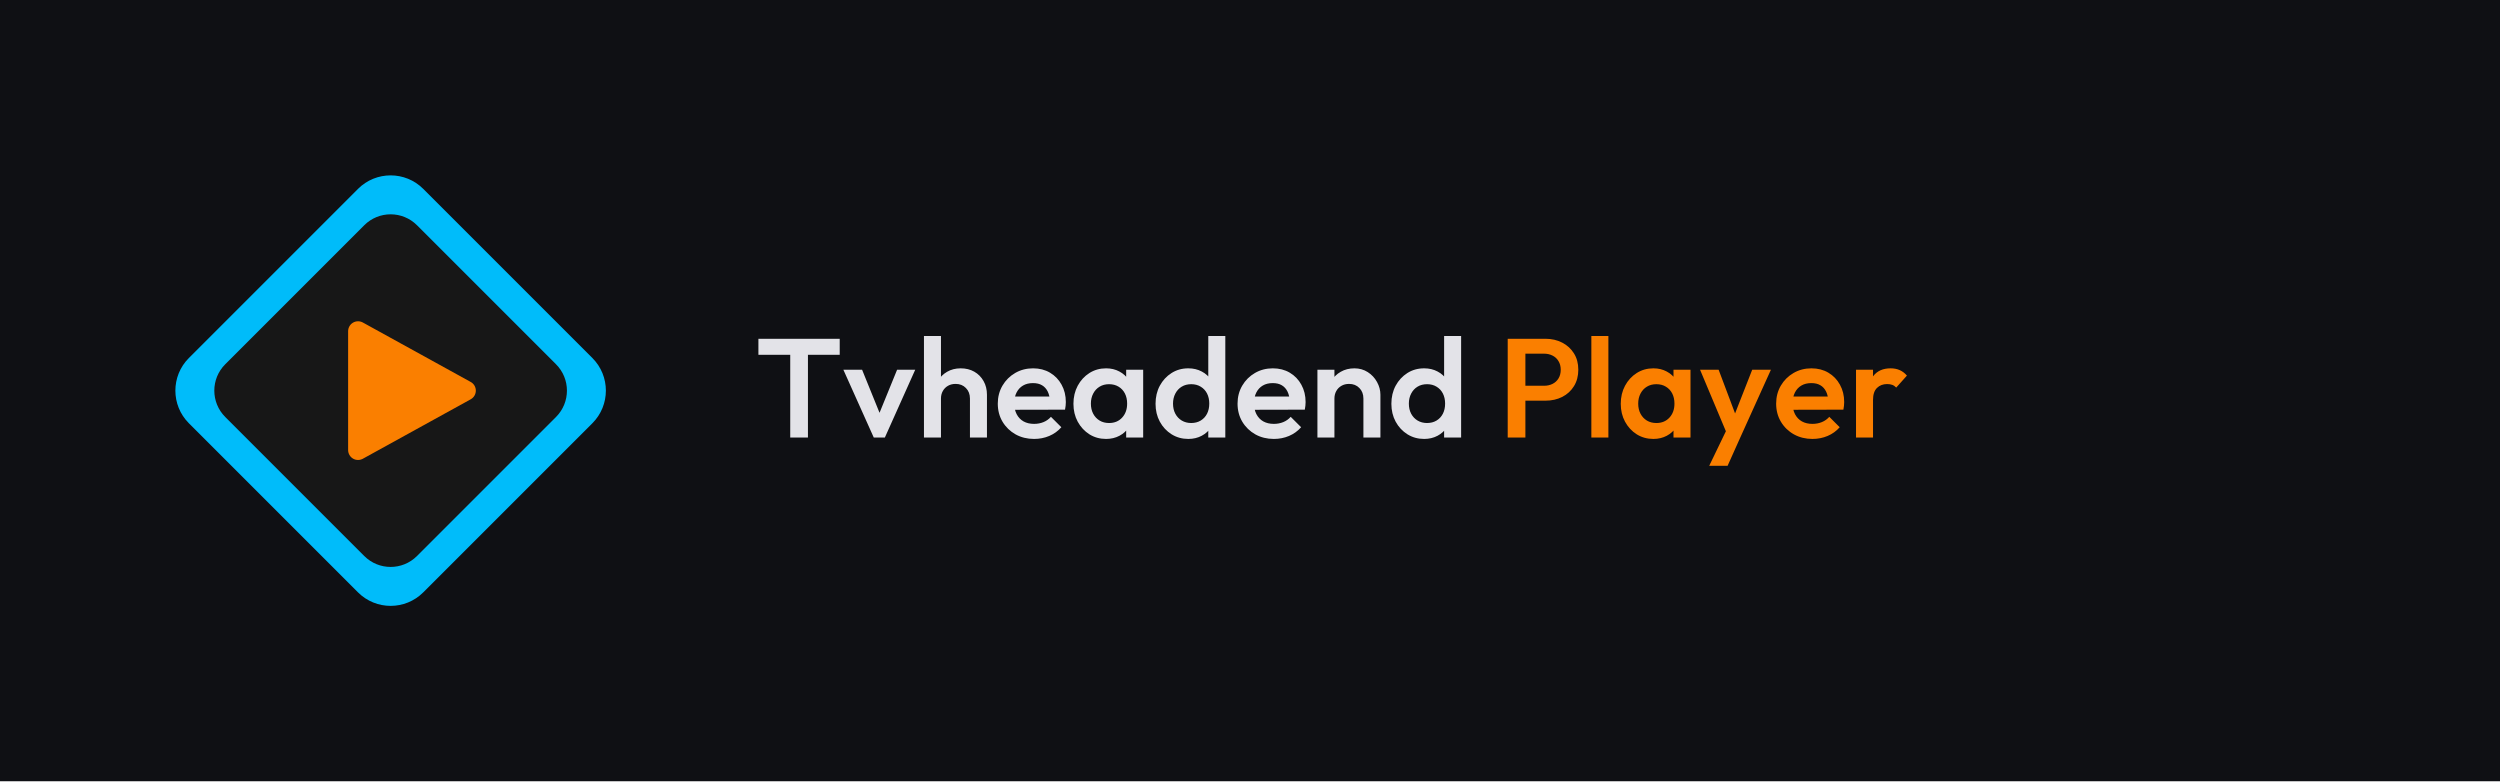
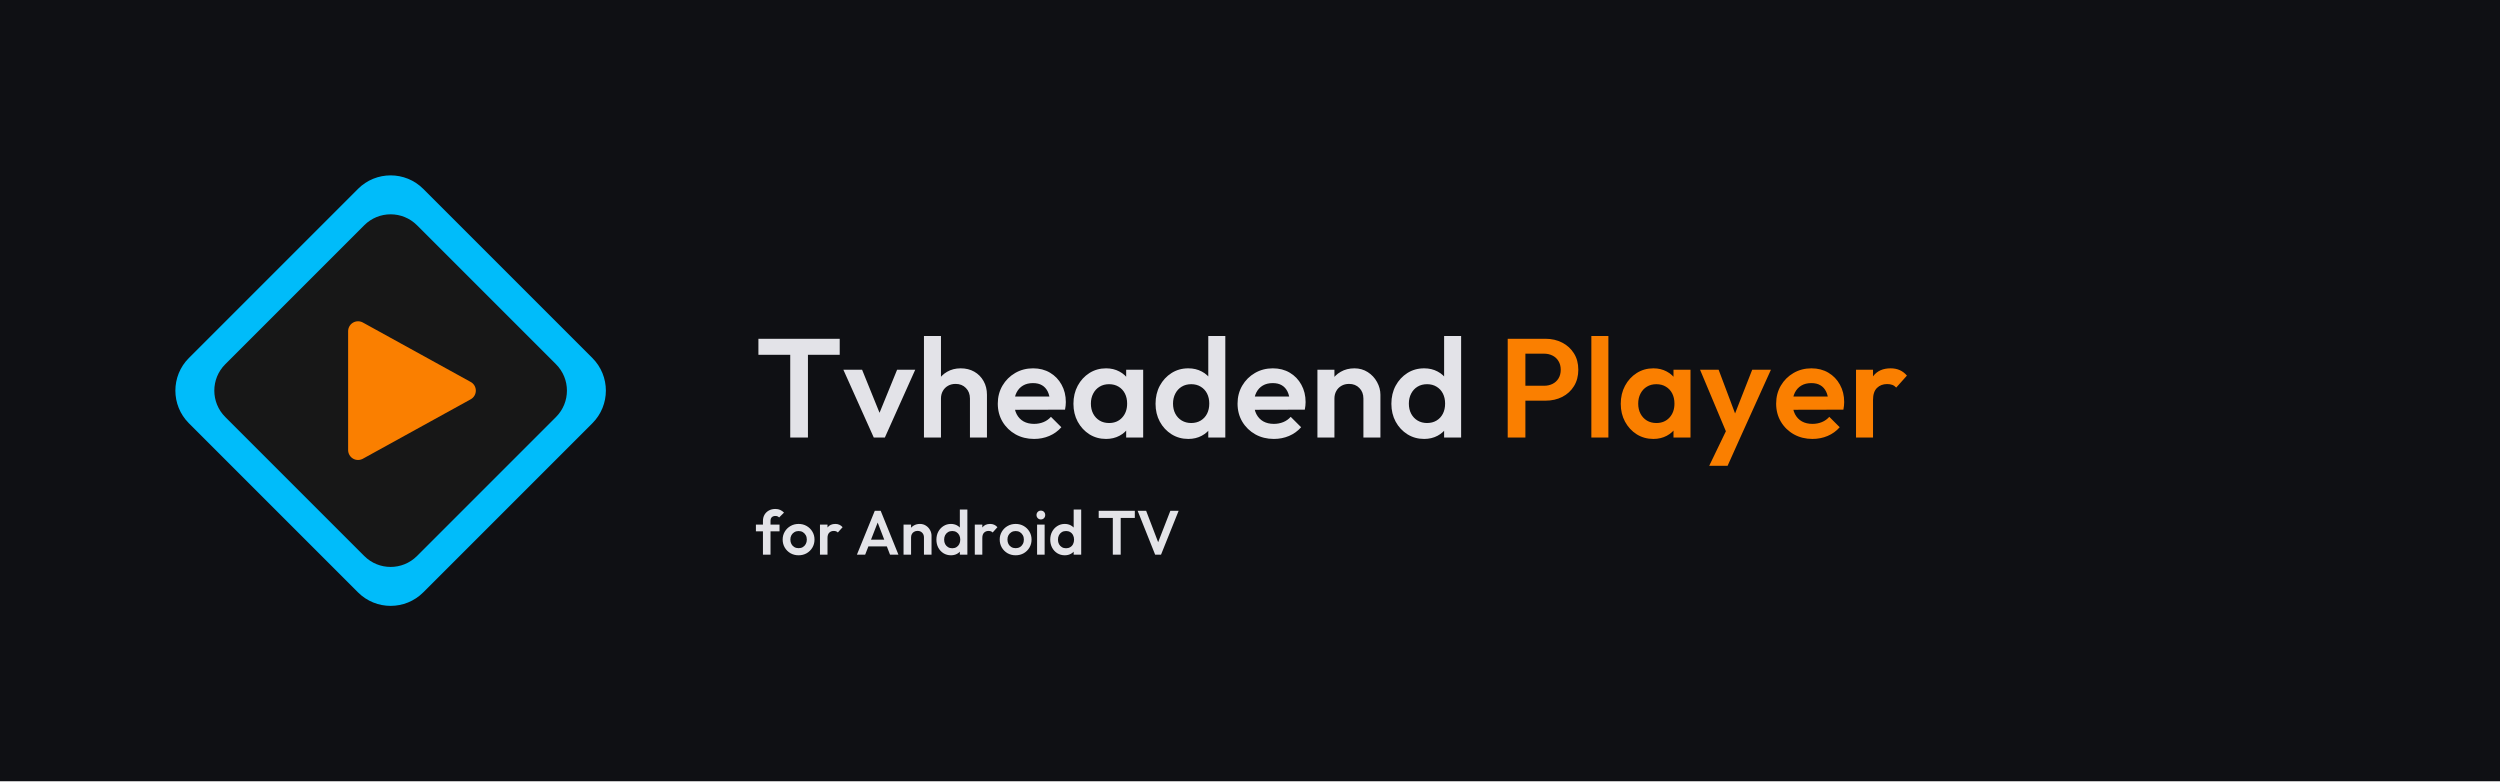
<svg xmlns="http://www.w3.org/2000/svg" width="960" height="300" viewBox="0 0 960 300">
  <rect width="100%" height="100%" fill="#0F1014" />
  <path fill="#00BCFA" d="M137.46,72.54 L72.54,137.46 C65.61,144.39 65.61,155.61 72.54,162.54 L137.46,227.46 C144.39,234.39 155.61,234.39 162.54,227.46 L227.46,162.54 C234.39,155.61 234.39,144.39 227.46,137.46 L162.54,72.54 C155.61,65.61 144.39,65.61 137.46,72.54 Z" />
  <path fill="#171717" d="M139.88,86.49 L86.49,139.88 C80.90,145.47 80.90,154.53 86.49,160.12 L139.88,213.51 C145.47,219.10 154.53,219.10 160.12,213.51 L213.51,160.12 C219.10,154.53 219.10,145.47 213.51,139.88 L160.12,86.49 C154.53,80.90 145.47,80.90 139.88,86.49 Z" />
  <path fill="#FA7F00" d="M137.49,123.37 C136.82,123.37 136.15,123.54 135.55,123.90 C134.40,124.58 133.68,125.83 133.68,127.17 L133.68,172.83 C133.68,174.17 134.40,175.42 135.55,176.10 C136.15,176.46 136.82,176.63 137.49,176.63 C138.12,176.63 138.75,176.47 139.33,176.16 L180.75,153.33 C181.97,152.66 182.72,151.39 182.72,150 C182.72,148.61 181.97,147.34 180.75,146.67 L139.33,123.84 C138.75,123.53 138.12,123.37 137.49,123.37 Z" />
  <path fill="#E3E3E8" d="M303.45,168 L303.45,131.06 L310.25,131.06 L310.25,168 L303.45,168 ZM291.23,136.25 L291.23,130.09 L322.45,130.09 L322.45,136.25 L291.23,136.25 ZM335.52,168 L323.85,141.97 L331.04,141.97 L339.68,163.30 L335.79,163.30 L344.49,141.97 L351.45,141.97 L339.79,168 L335.52,168 ZM372.46,168 L372.46,153.05 Q372.46,150.56 370.91,149 Q369.38,147.42 366.96,147.42 Q365.27,147.42 364,148.16 Q362.74,148.89 362.04,150.16 Q361.33,151.42 361.33,153.05 L358.80,151.69 Q358.80,148.67 360.10,146.38 Q361.40,144.08 363.68,142.77 Q365.97,141.44 368.90,141.44 Q371.86,141.44 374.13,142.73 Q376.40,144.03 377.69,146.33 Q378.99,148.61 378.99,151.58 L378.99,168 L372.46,168 ZM354.80,168 L354.80,129.02 L361.33,129.02 L361.33,168 L354.80,168 ZM397.08,168.55 Q393.14,168.55 389.98,166.80 Q386.83,165.03 384.98,161.95 Q383.15,158.88 383.15,154.98 Q383.15,151.16 384.95,148.08 Q386.76,145 389.84,143.22 Q392.92,141.44 396.70,141.44 Q400.37,141.44 403.20,143.11 Q406.04,144.78 407.65,147.73 Q409.28,150.67 409.28,154.39 Q409.28,155.09 409.20,155.80 Q409.12,156.50 408.97,157.31 L387.36,157.36 L387.36,152.28 L405.78,152.28 L403.23,154.34 Q403.12,151.97 402.34,150.38 Q401.56,148.78 400.15,147.95 Q398.76,147.11 396.65,147.11 Q394.43,147.11 392.84,148.05 Q391.25,148.98 390.36,150.72 Q389.47,152.45 389.47,154.88 Q389.47,157.25 390.40,159.06 Q391.36,160.88 393.06,161.83 Q394.76,162.77 397.08,162.77 Q399.03,162.77 400.70,162.09 Q402.37,161.41 403.56,160.06 L407.56,164.06 Q405.61,166.27 402.90,167.41 Q400.22,168.55 397.08,168.55 ZM424.73,168.55 Q421.17,168.55 418.32,166.77 Q415.50,164.97 413.84,161.92 Q412.20,158.88 412.20,155.05 Q412.20,151.20 413.84,148.13 Q415.50,145.05 418.32,143.25 Q421.17,141.44 424.73,141.44 Q427.59,141.44 429.85,142.66 Q432.12,143.86 433.46,145.97 Q434.82,148.08 434.89,150.78 L434.89,159.20 Q434.82,161.89 433.50,164 Q432.18,166.11 429.89,167.33 Q427.59,168.55 424.73,168.55 ZM425.87,162.44 Q429,162.44 430.90,160.36 Q432.82,158.28 432.82,154.98 Q432.82,152.77 431.96,151.09 Q431.10,149.42 429.53,148.48 Q427.96,147.53 425.87,147.53 Q423.81,147.53 422.25,148.48 Q420.68,149.42 419.79,151.13 Q418.90,152.83 418.90,154.98 Q418.90,157.20 419.79,158.88 Q420.68,160.55 422.25,161.50 Q423.81,162.44 425.87,162.44 ZM432.45,168 L432.45,161.03 L433.53,154.66 L432.45,148.39 L432.45,141.97 L438.98,141.97 L438.98,168 L432.45,168 ZM456.31,168.55 Q452.75,168.55 449.89,166.77 Q447.03,164.97 445.37,161.92 Q443.73,158.88 443.73,155.05 Q443.73,151.16 445.37,148.11 Q447.03,145.05 449.86,143.25 Q452.70,141.44 456.31,141.44 Q459.19,141.44 461.47,142.66 Q463.77,143.86 465.11,145.97 Q466.47,148.08 466.53,150.78 L466.53,159.14 Q466.47,161.84 465.11,163.98 Q463.77,166.11 461.47,167.33 Q459.19,168.55 456.31,168.55 ZM457.41,162.44 Q459.50,162.44 461.06,161.50 Q462.64,160.55 463.50,158.88 Q464.36,157.20 464.36,154.98 Q464.36,152.77 463.50,151.09 Q462.64,149.42 461.06,148.48 Q459.50,147.53 457.45,147.53 Q455.34,147.53 453.78,148.48 Q452.22,149.42 451.33,151.13 Q450.44,152.83 450.44,154.98 Q450.44,157.20 451.33,158.88 Q452.22,160.55 453.81,161.50 Q455.41,162.44 457.41,162.44 ZM470.52,168 L463.98,168 L463.98,161.03 L465.06,154.66 L463.98,148.39 L463.98,129.02 L470.52,129.02 L470.52,168 ZM489.15,168.55 Q485.21,168.55 482.05,166.80 Q478.90,165.03 477.05,161.95 Q475.22,158.88 475.22,154.98 Q475.22,151.16 477.02,148.08 Q478.83,145 481.91,143.22 Q484.99,141.44 488.77,141.44 Q492.44,141.44 495.27,143.11 Q498.11,144.78 499.72,147.73 Q501.35,150.67 501.35,154.39 Q501.35,155.09 501.27,155.80 Q501.19,156.50 501.04,157.31 L479.43,157.36 L479.43,152.28 L497.85,152.28 L495.30,154.34 Q495.19,151.97 494.41,150.38 Q493.63,148.78 492.22,147.95 Q490.83,147.11 488.72,147.11 Q486.50,147.11 484.91,148.05 Q483.32,148.98 482.43,150.72 Q481.54,152.45 481.54,154.88 Q481.54,157.25 482.47,159.06 Q483.43,160.88 485.13,161.83 Q486.83,162.77 489.15,162.77 Q491.10,162.77 492.77,162.09 Q494.44,161.41 495.63,160.06 L499.63,164.06 Q497.68,166.27 494.97,167.41 Q492.29,168.55 489.15,168.55 ZM523.55,168 L523.55,153.05 Q523.55,150.56 522,149 Q520.47,147.42 518.05,147.42 Q516.36,147.42 515.10,148.16 Q513.83,148.89 513.13,150.16 Q512.42,151.42 512.42,153.05 L509.89,151.69 Q509.89,148.67 511.21,146.38 Q512.53,144.08 514.83,142.77 Q517.13,141.44 520.10,141.44 Q522.96,141.44 525.22,142.89 Q527.49,144.34 528.78,146.70 Q530.08,149.05 530.08,151.58 L530.08,168 L523.55,168 ZM505.89,168 L505.89,141.97 L512.42,141.97 L512.42,168 L505.89,168 ZM546.87,168.55 Q543.31,168.55 540.45,166.77 Q537.59,164.97 535.93,161.92 Q534.29,158.88 534.29,155.05 Q534.29,151.16 535.93,148.11 Q537.59,145.05 540.42,143.25 Q543.26,141.44 546.87,141.44 Q549.75,141.44 552.03,142.66 Q554.32,143.86 555.67,145.97 Q557.03,148.08 557.09,150.78 L557.09,159.14 Q557.03,161.84 555.67,163.98 Q554.32,166.11 552.03,167.33 Q549.75,168.55 546.87,168.55 ZM547.96,162.44 Q550.06,162.44 551.62,161.50 Q553.20,160.55 554.06,158.88 Q554.92,157.20 554.92,154.98 Q554.92,152.77 554.06,151.09 Q553.20,149.42 551.62,148.48 Q550.06,147.53 548.01,147.53 Q545.90,147.53 544.34,148.48 Q542.78,149.42 541.89,151.13 Q541,152.83 541,154.98 Q541,157.20 541.89,158.88 Q542.78,160.55 544.37,161.50 Q545.96,162.44 547.96,162.44 ZM561.07,168 L554.54,168 L554.54,161.03 L555.62,154.66 L554.54,148.39 L554.54,129.02 L561.07,129.02 L561.07,168 Z" />
  <path fill="#FA7F00" d="M583.75,153.86 L583.75,148.13 L592.94,148.13 Q594.72,148.13 596.18,147.41 Q597.65,146.67 598.47,145.30 Q599.32,143.92 599.32,141.97 Q599.32,140.08 598.47,138.69 Q597.65,137.28 596.18,136.55 Q594.72,135.81 592.94,135.81 L583.75,135.81 L583.75,130.09 L593.47,130.09 Q597.05,130.09 599.91,131.58 Q602.77,133.06 604.41,135.72 Q606.07,138.36 606.07,141.97 Q606.07,145.59 604.41,148.27 Q602.77,150.94 599.91,152.41 Q597.05,153.86 593.47,153.86 L583.75,153.86 ZM578.96,168 L578.96,130.09 L585.75,130.09 L585.75,168 L578.96,168 ZM611.08,168 L611.08,129.02 L617.62,129.02 L617.62,168 L611.08,168 ZM634.90,168.55 Q631.33,168.55 628.49,166.77 Q625.66,164.97 624.01,161.92 Q622.37,158.88 622.37,155.05 Q622.37,151.20 624.01,148.13 Q625.66,145.05 628.49,143.25 Q631.33,141.44 634.90,141.44 Q637.76,141.44 640.02,142.66 Q642.29,143.86 643.63,145.97 Q644.99,148.08 645.05,150.78 L645.05,159.20 Q644.99,161.89 643.66,164 Q642.35,166.11 640.05,167.33 Q637.76,168.55 634.90,168.55 ZM636.04,162.44 Q639.16,162.44 641.07,160.36 Q642.99,158.28 642.99,154.98 Q642.99,152.77 642.13,151.09 Q641.27,149.42 639.69,148.48 Q638.13,147.53 636.04,147.53 Q633.98,147.53 632.41,148.48 Q630.85,149.42 629.96,151.13 Q629.07,152.83 629.07,154.98 Q629.07,157.20 629.96,158.88 Q630.85,160.55 632.41,161.50 Q633.98,162.44 636.04,162.44 ZM642.62,168 L642.62,161.03 L643.69,154.66 L642.62,148.39 L642.62,141.97 L649.15,141.97 L649.15,168 L642.62,168 ZM663.84,168.22 L652.82,141.97 L659.95,141.97 L667.35,161.63 L665.14,161.63 L672.85,141.97 L680.04,141.97 L668.17,168.22 L663.84,168.22 ZM656.34,178.86 L664.39,162.17 L668.17,168.22 L663.40,178.86 L656.34,178.86 ZM695.96,168.55 Q692.03,168.55 688.87,166.80 Q685.71,165.03 683.87,161.95 Q682.04,158.88 682.04,154.98 Q682.04,151.16 683.84,148.08 Q685.65,145 688.73,143.22 Q691.81,141.44 695.59,141.44 Q699.26,141.44 702.09,143.11 Q704.93,144.78 706.54,147.73 Q708.17,150.67 708.17,154.39 Q708.17,155.09 708.09,155.80 Q708.01,156.50 707.86,157.31 L686.25,157.36 L686.25,152.28 L704.67,152.28 L702.12,154.34 Q702.01,151.97 701.23,150.38 Q700.45,148.78 699.04,147.95 Q697.65,147.11 695.54,147.11 Q693.32,147.11 691.73,148.05 Q690.14,148.98 689.25,150.72 Q688.36,152.45 688.36,154.88 Q688.36,157.25 689.29,159.06 Q690.25,160.88 691.95,161.83 Q693.65,162.77 695.96,162.77 Q697.92,162.77 699.59,162.09 Q701.26,161.41 702.45,160.06 L706.45,164.06 Q704.50,166.27 701.79,167.41 Q699.11,168.55 695.96,168.55 ZM712.71,168 L712.71,141.97 L719.24,141.97 L719.24,168 L712.71,168 ZM719.24,153.58 L716.82,152.13 Q717.09,147.31 719.35,144.38 Q721.62,141.44 725.99,141.44 Q727.93,141.44 729.46,142.11 Q731.01,142.78 732.26,144.23 L728.15,148.83 Q727.45,148.08 726.60,147.78 Q725.78,147.48 724.65,147.48 Q722.28,147.48 720.76,148.97 Q719.24,150.45 719.24,153.58 Z" />
+   <path fill="#E3E3E8" d="M292.97,213 L292.97,200.06 Q292.97,198.72 293.56,197.67 Q294.17,196.63 295.25,196.03 Q296.34,195.44 297.75,195.44 Q298.83,195.44 299.61,195.81 Q300.39,196.17 301.06,196.84 L299.19,198.70 Q298.92,198.44 298.59,198.28 Q298.28,198.13 297.78,198.13 Q296.86,198.13 296.36,198.63 Q295.88,199.11 295.88,200.02 L295.88,213 L292.97,213 ZM290.27,204.03 L290.27,201.44 L299.34,201.44 L299.34,204.03 L290.27,204.03 ZM306.66,213.23 Q304.93,213.23 303.54,212.44 Q302.16,211.63 301.35,210.27 Q300.54,208.89 300.54,207.19 Q300.54,205.52 301.35,204.16 Q302.16,202.80 303.54,202 Q304.93,201.19 306.66,201.19 Q308.38,201.19 309.75,201.98 Q311.15,202.78 311.96,204.16 Q312.77,205.52 312.77,207.19 Q312.77,208.89 311.96,210.27 Q311.16,211.63 309.77,212.44 Q308.38,213.23 306.66,213.23 ZM306.66,210.50 Q307.60,210.50 308.30,210.08 Q309,209.66 309.41,208.91 Q309.82,208.16 309.82,207.19 Q309.82,206.23 309.40,205.50 Q308.99,204.77 308.29,204.34 Q307.60,203.92 306.66,203.92 Q305.74,203.92 305.02,204.36 Q304.30,204.80 303.90,205.52 Q303.50,206.23 303.50,207.19 Q303.50,208.16 303.90,208.91 Q304.30,209.66 305.02,210.08 Q305.74,210.50 306.66,210.50 ZM314.87,213 L314.87,201.44 L317.76,201.44 L317.76,213 L314.87,213 ZM317.76,206.59 L316.68,205.94 Q316.81,203.81 317.81,202.50 Q318.82,201.19 320.76,201.19 Q321.64,201.19 322.31,201.50 Q322.99,201.80 323.56,202.44 L321.73,204.48 Q321.42,204.14 321.04,204.02 Q320.67,203.88 320.17,203.88 Q319.10,203.88 318.43,204.55 Q317.76,205.20 317.76,206.59 ZM329.05,213 L335.91,196.16 L338.19,196.16 L345,213 L341.77,213 L336.49,199.27 L337.57,199.27 L332.22,213 L329.05,213 ZM332.55,209.81 L332.55,207.23 L341.54,207.23 L341.54,209.81 L332.55,209.81 ZM354.80,213 L354.80,206.36 Q354.80,205.25 354.11,204.56 Q353.43,203.86 352.35,203.86 Q351.61,203.86 351.04,204.19 Q350.47,204.50 350.16,205.06 Q349.85,205.63 349.85,206.36 L348.72,205.75 Q348.72,204.41 349.32,203.39 Q349.91,202.38 350.93,201.78 Q351.94,201.19 353.27,201.19 Q354.54,201.19 355.54,201.84 Q356.55,202.48 357.13,203.53 Q357.71,204.58 357.71,205.70 L357.71,213 L354.80,213 ZM346.96,213 L346.96,201.44 L349.85,201.44 L349.85,213 L346.96,213 ZM365.16,213.23 Q363.58,213.23 362.30,212.45 Q361.04,211.66 360.30,210.30 Q359.58,208.94 359.58,207.23 Q359.58,205.52 360.30,204.16 Q361.04,202.80 362.30,202 Q363.57,201.19 365.16,201.19 Q366.44,201.19 367.46,201.73 Q368.47,202.27 369.07,203.20 Q369.68,204.14 369.71,205.34 L369.71,209.06 Q369.68,210.27 369.07,211.22 Q368.47,212.16 367.46,212.70 Q366.44,213.23 365.16,213.23 ZM365.65,210.53 Q366.58,210.53 367.27,210.11 Q367.97,209.69 368.35,208.95 Q368.74,208.20 368.74,207.22 Q368.74,206.23 368.35,205.50 Q367.97,204.75 367.27,204.33 Q366.58,203.91 365.68,203.91 Q364.74,203.91 364.04,204.33 Q363.35,204.75 362.94,205.50 Q362.55,206.25 362.55,207.22 Q362.55,208.20 362.94,208.95 Q363.35,209.69 364.05,210.11 Q364.75,210.53 365.65,210.53 ZM371.47,213 L368.58,213 L368.58,209.91 L369.05,207.08 L368.58,204.28 L368.58,195.67 L371.47,195.67 L371.47,213 ZM374.32,213 L374.32,201.44 L377.21,201.44 L377.21,213 L374.32,213 ZM377.21,206.59 L376.13,205.94 Q376.26,203.81 377.26,202.50 Q378.27,201.19 380.21,201.19 Q381.08,201.19 381.76,201.50 Q382.44,201.80 383.01,202.44 L381.18,204.48 Q380.86,204.14 380.49,204.02 Q380.11,203.88 379.61,203.88 Q378.55,203.88 377.88,204.55 Q377.21,205.20 377.21,206.59 ZM390.01,213.23 Q388.28,213.23 386.89,212.44 Q385.51,211.63 384.70,210.27 Q383.89,208.89 383.89,207.19 Q383.89,205.52 384.70,204.16 Q385.51,202.80 386.89,202 Q388.28,201.19 390.01,201.19 Q391.73,201.19 393.11,201.98 Q394.50,202.78 395.31,204.16 Q396.12,205.52 396.12,207.19 Q396.12,208.89 395.31,210.27 Q394.51,211.63 393.12,212.44 Q391.73,213.23 390.01,213.23 ZM390.01,210.50 Q390.95,210.50 391.65,210.08 Q392.36,209.66 392.76,208.91 Q393.17,208.16 393.17,207.19 Q393.17,206.23 392.75,205.50 Q392.34,204.77 391.64,204.34 Q390.95,203.92 390.01,203.92 Q389.09,203.92 388.37,204.36 Q387.65,204.80 387.25,205.52 Q386.86,206.23 386.86,207.19 Q386.86,208.16 387.25,208.91 Q387.65,209.66 388.37,210.08 Q389.09,210.50 390.01,210.50 ZM398.24,213 L398.24,201.44 L401.14,201.44 L401.14,213 L398.24,213 ZM399.67,199.47 Q398.99,199.47 398.50,198.98 Q398.02,198.48 398.02,197.77 Q398.02,197.05 398.50,196.56 Q398.99,196.08 399.67,196.08 Q400.42,196.08 400.89,196.56 Q401.36,197.05 401.36,197.77 Q401.36,198.48 400.89,198.98 Q400.42,199.47 399.67,199.47 ZM408.86,213.23 Q407.29,213.23 406.01,212.45 Q404.74,211.66 404.01,210.30 Q403.29,208.94 403.29,207.23 Q403.29,205.52 404.01,204.16 Q404.74,202.80 406.01,202 Q407.27,201.19 408.86,201.19 Q410.15,201.19 411.16,201.73 Q412.18,202.27 412.77,203.20 Q413.38,204.14 413.41,205.34 L413.41,209.06 Q413.38,210.27 412.77,211.22 Q412.18,212.16 411.16,212.70 Q410.15,213.23 408.86,213.23 ZM409.35,210.53 Q410.29,210.53 410.97,210.11 Q411.68,209.69 412.05,208.95 Q412.44,208.20 412.44,207.22 Q412.44,206.23 412.05,205.50 Q411.68,204.75 410.97,204.33 Q410.29,203.91 409.38,203.91 Q408.44,203.91 407.74,204.33 Q407.05,204.75 406.65,205.50 Q406.26,206.25 406.26,207.22 Q406.26,208.20 406.65,208.95 Q407.05,209.69 407.76,210.11 Q408.46,210.53 409.35,210.53 ZM415.18,213 L412.29,213 L412.29,209.91 L412.76,207.08 L412.29,204.28 L412.29,195.67 L415.18,195.67 L415.18,213 ZM427.32,213 L427.32,196.58 L430.35,196.58 L430.35,213 L427.32,213 ZM421.90,198.89 L421.90,196.16 L435.77,196.16 L435.77,198.89 L421.90,198.89 ZM443.58,213 L436.86,196.16 L440.12,196.16 L445.33,209.78 L444.12,209.78 L449.41,196.16 L452.59,196.16 L445.83,213 L443.58,213 Z" />
</svg>
